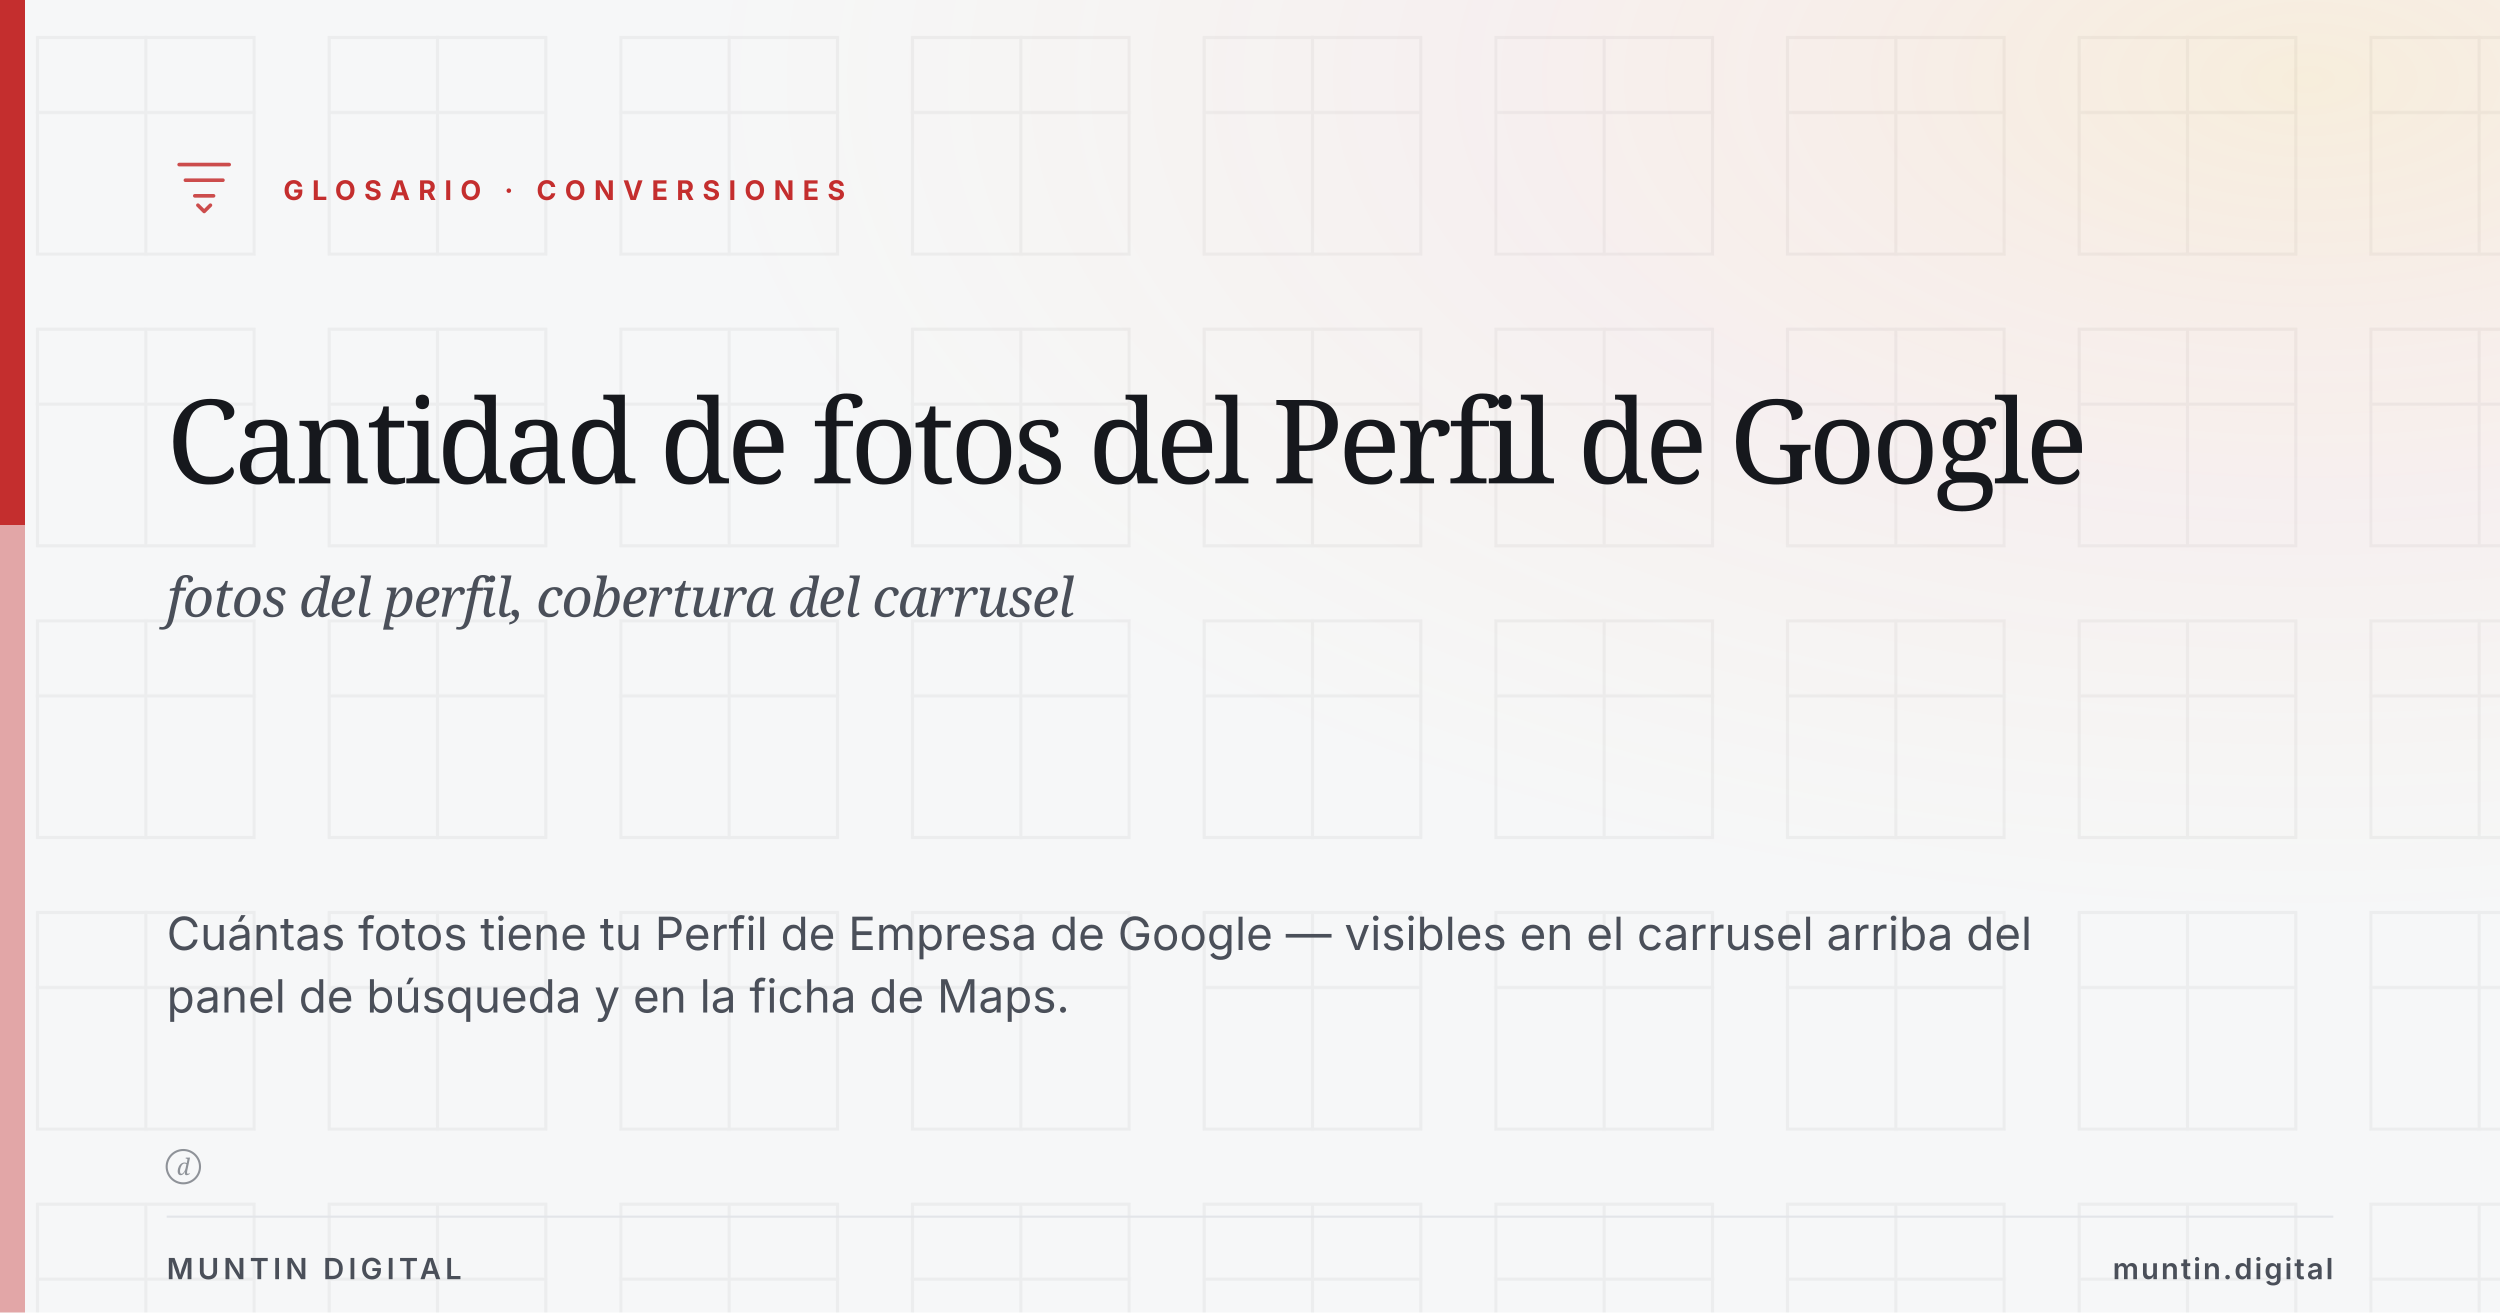
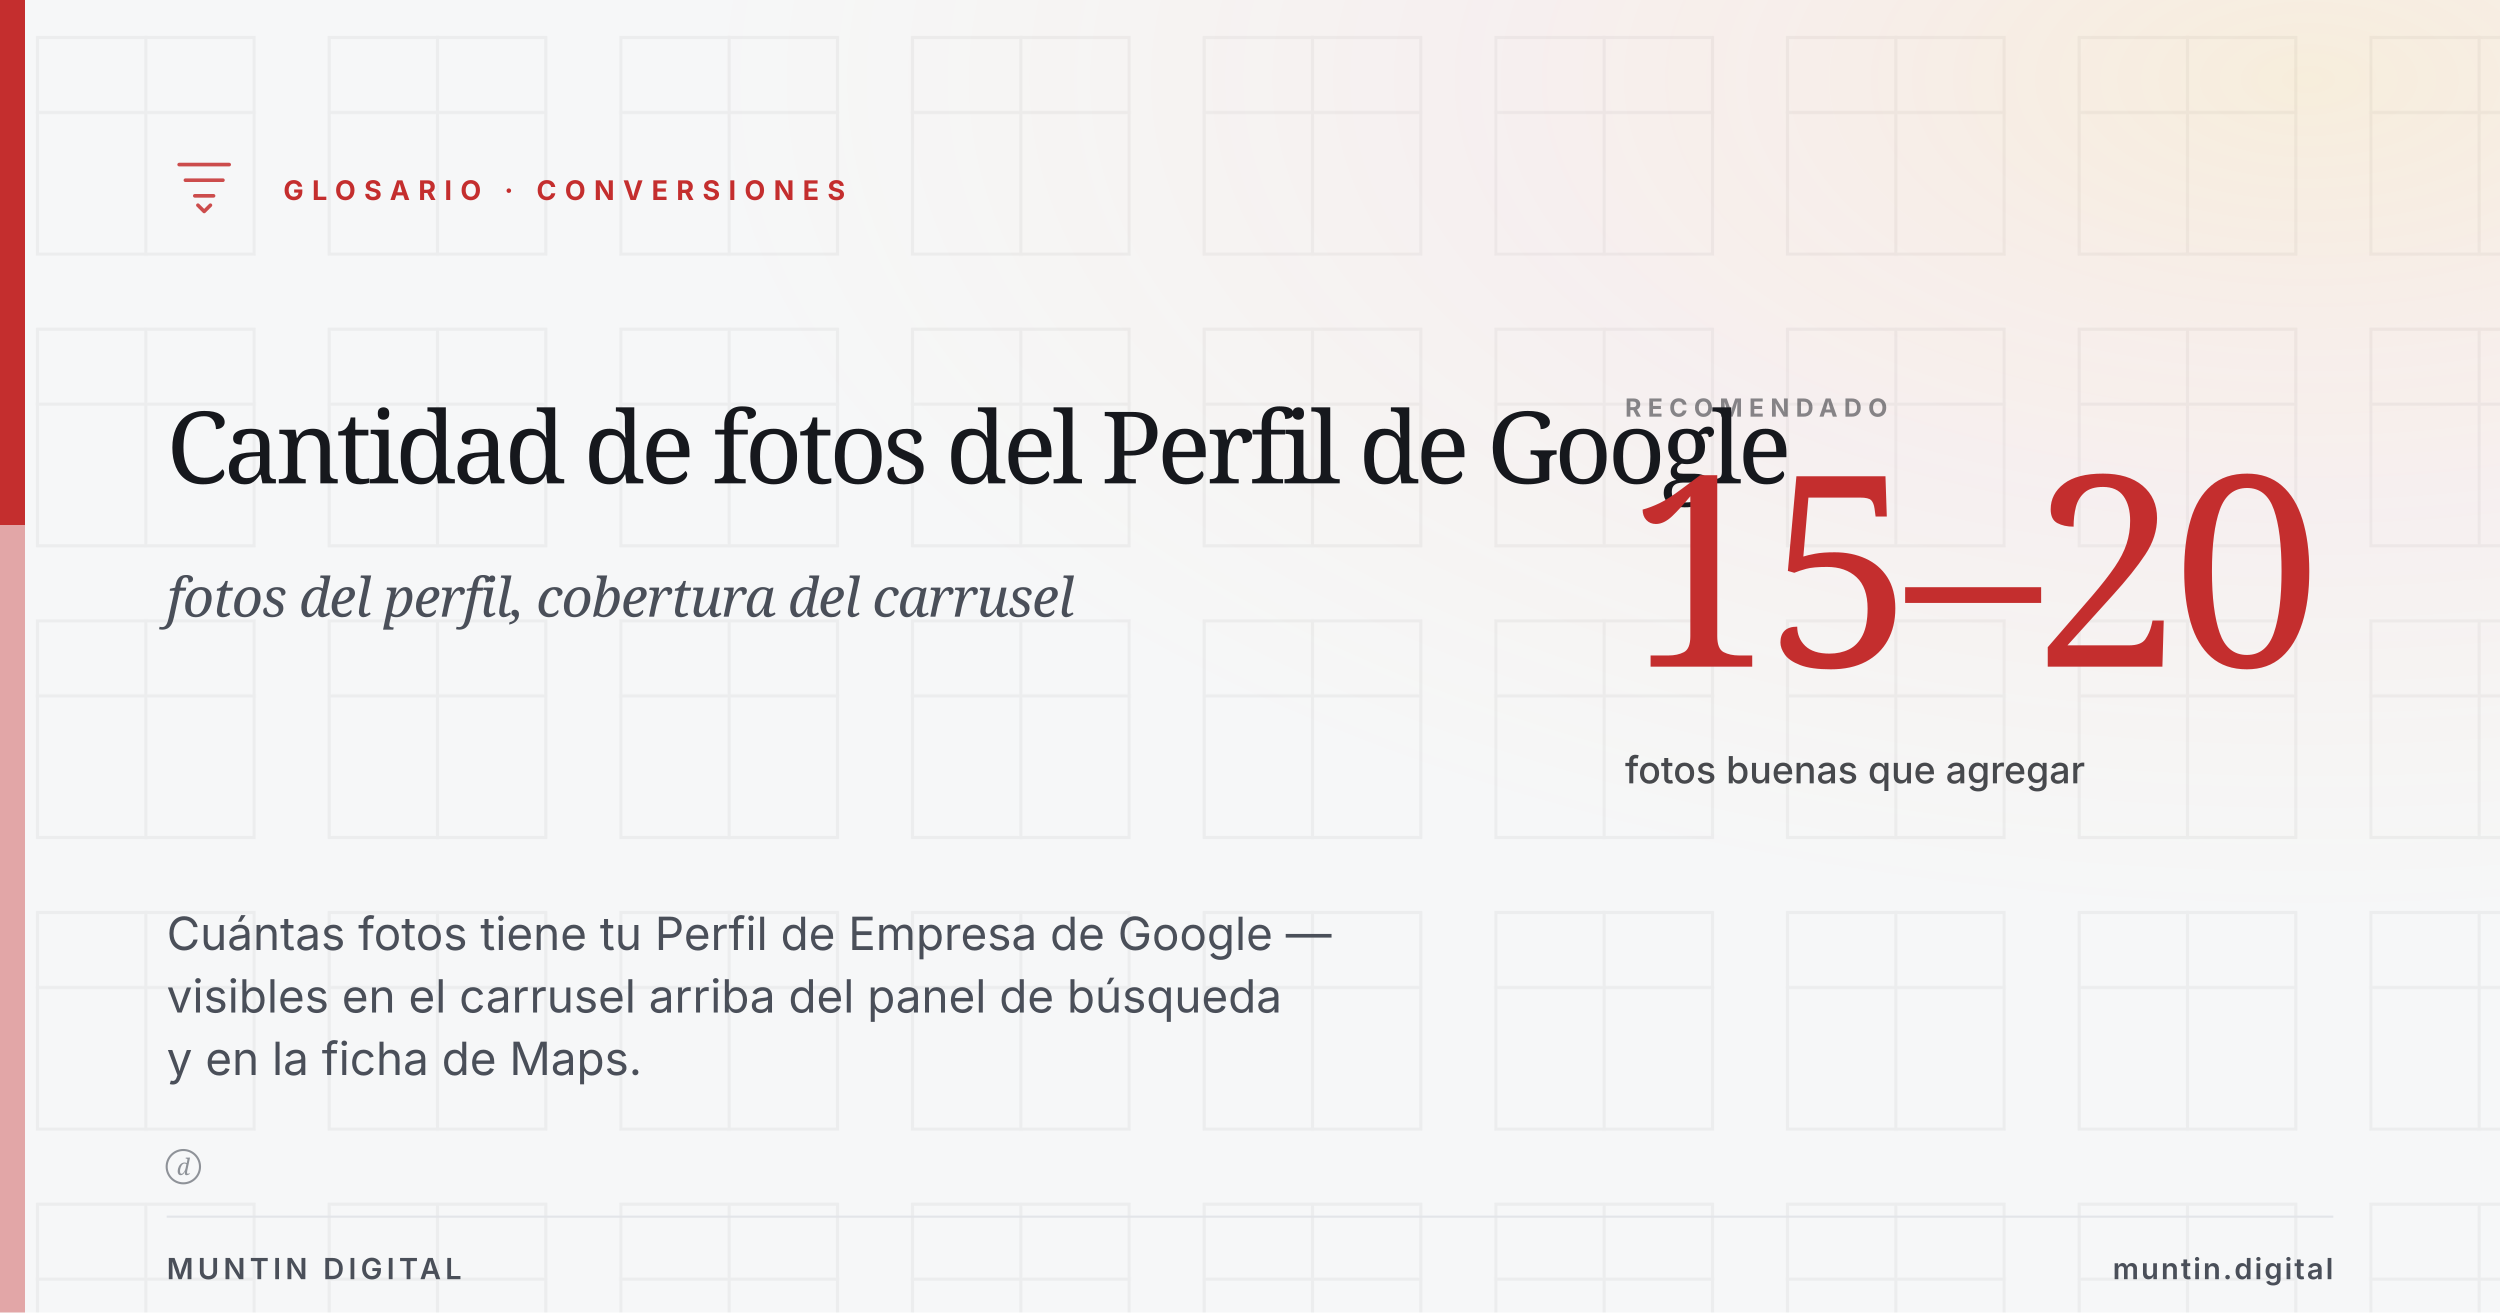
<svg xmlns="http://www.w3.org/2000/svg" viewBox="0 0 1200 630" width="1200" height="630">
  <rect width="1200" height="630" fill="#F6F7F8" />
  <defs>
    <pattern id="muntinField" x="0" y="0" width="140" height="140" patternUnits="userSpaceOnUse">
      <g transform="translate(18, 18)" fill="none" stroke="#16181D" stroke-width="1.5" stroke-linecap="square" stroke-linejoin="miter">
        <rect x="0" y="0" width="104" height="104" />
        <line x1="52" y1="0" x2="52" y2="104" />
        <line x1="0" y1="36" x2="104" y2="36" />
      </g>
    </pattern>
  </defs>
  <rect width="1200" height="630" fill="url(#muntinField)" opacity="0.045" />
  <defs>
    <radialGradient id="ghWarmSoft" cx="92%" cy="6%" r="64%">
      <stop offset="0%" stop-color="#FFB020" stop-opacity="0.13" />
      <stop offset="52%" stop-color="#FF6B5C" stop-opacity="0.05" />
      <stop offset="100%" stop-color="#FFB020" stop-opacity="0" />
    </radialGradient>
  </defs>
  <rect width="1200" height="630" fill="url(#ghWarmSoft)" />
  <rect x="0" y="0" width="12" height="252" fill="#C42E2E" />
  <rect x="0" y="252" width="12" height="378" fill="#C42E2E" opacity="0.4" />
  <g transform="translate(80, 70) scale(1.5)" fill="none" stroke="#C42E2E" stroke-width="1.167" stroke-linecap="round" stroke-linejoin="round" color="#C42E2E" opacity="0.85">
    <line x1="4" y1="6" x2="20" y2="6" />
    <line x1="6" y1="11" x2="18" y2="11" />
    <line x1="9" y1="16" x2="15" y2="16" />
    <polyline points="10 19 12 21 14 19" />
  </g>
  <text x="136" y="96" font-family="Inter, Arial, sans-serif" font-size="13" font-weight="700" letter-spacing="4" fill="#C42E2E">GLOSARIO · CONVERSIONES</text>
-   <text x="80" y="232" font-family="Fraunces, Georgia, serif" font-size="56" font-weight="500" letter-spacing="-2" fill="#16181D">Cantidad de fotos del Perfil de Google</text>
+   <text x="80" y="232" font-family="Fraunces, Georgia, serif" font-size="48" font-weight="500" letter-spacing="-2" fill="#16181D">Cantidad de fotos del Perfil de Google</text>
  <text x="80" y="296" font-family="Fraunces, Georgia, serif" font-style="italic" font-size="26" font-weight="400" letter-spacing="-0.5" fill="#4A4F59">fotos del perfil, cobertura del carrusel</text>
  <text x="80" y="456" font-family="Inter, Arial, sans-serif" font-size="22" font-weight="400" fill="#4A4F59">
-     <tspan x="80" dy="0">Cuántas fotos tiene tu Perfil de Empresa de Google — visibles en el carrusel arriba del</tspan>
-     <tspan x="80" dy="30">panel de búsqueda y en la ficha de Maps.</tspan>
+     <tspan x="80" dy="0">Cuántas fotos tiene tu Perfil de Empresa de Google —</tspan>
+     <tspan x="80" dy="30">visibles en el carrusel arriba del panel de búsqueda</tspan>
+     <tspan x="80" dy="30">y en la ficha de Maps.</tspan>
  </text>
+   <text x="780" y="200" font-family="Inter, Arial, sans-serif" font-size="12" font-weight="700" letter-spacing="3" fill="#16181D" opacity="0.5">RECOMENDADO</text>
+   <text x="780" y="320" font-family="Fraunces, Georgia, serif" font-size="128" font-weight="500" letter-spacing="-4" fill="#C42E2E">15–20</text>
+   <text x="780" y="376" font-family="Inter, Arial, sans-serif" font-size="18" font-weight="500" fill="#16181D" opacity="0.78">fotos buenas que agregar</text>
  <g transform="translate(80, 552)" fill="#4A4F59" opacity="0.6">
    <circle cx="8" cy="8" r="8" fill="none" stroke="#4A4F59" stroke-width="1" />
    <text x="8" y="12" text-anchor="middle" font-family="Fraunces, Georgia, serif" font-style="italic" font-size="11" font-weight="500" fill="#4A4F59">d</text>
  </g>
  <line x1="80" y1="584" x2="1120" y2="584" stroke="#E3E5E9" stroke-width="1" />
  <text x="80" y="614" font-family="Inter, Arial, sans-serif" font-size="14" font-weight="600" letter-spacing="2" fill="#4A4F59">MUNTIN DIGITAL</text>
  <text x="1120" y="614" text-anchor="end" font-family="Inter, Arial, sans-serif" font-size="14" font-weight="600" letter-spacing="1" fill="#4A4F59">muntin.digital</text>
</svg>
